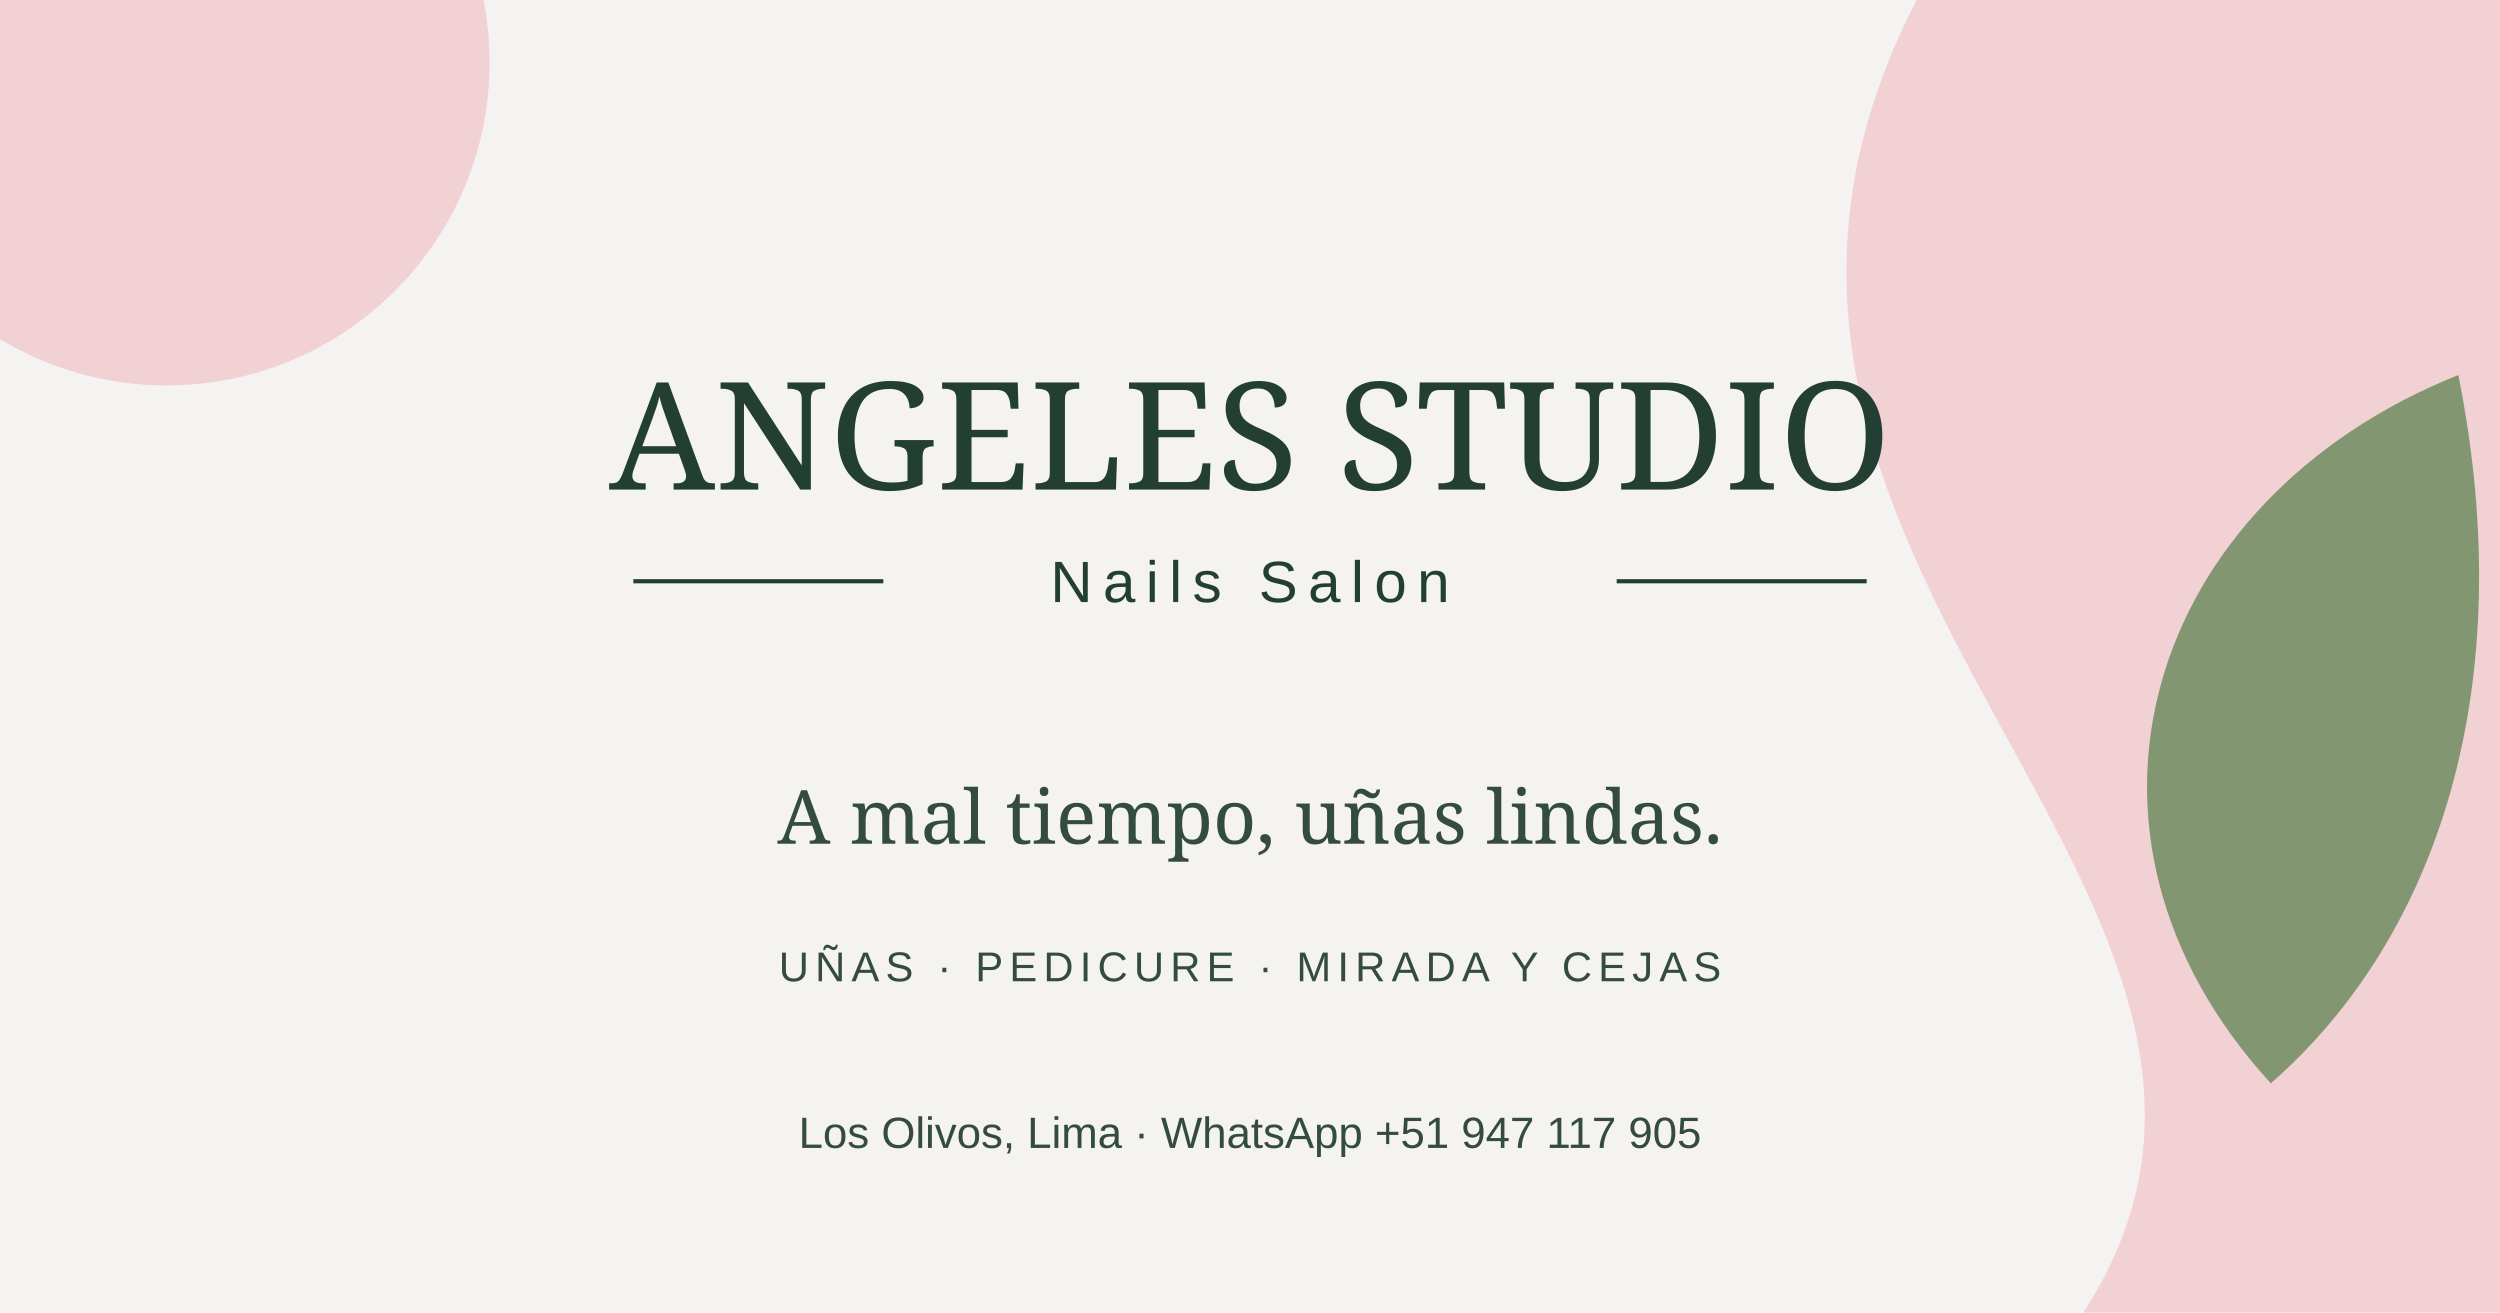
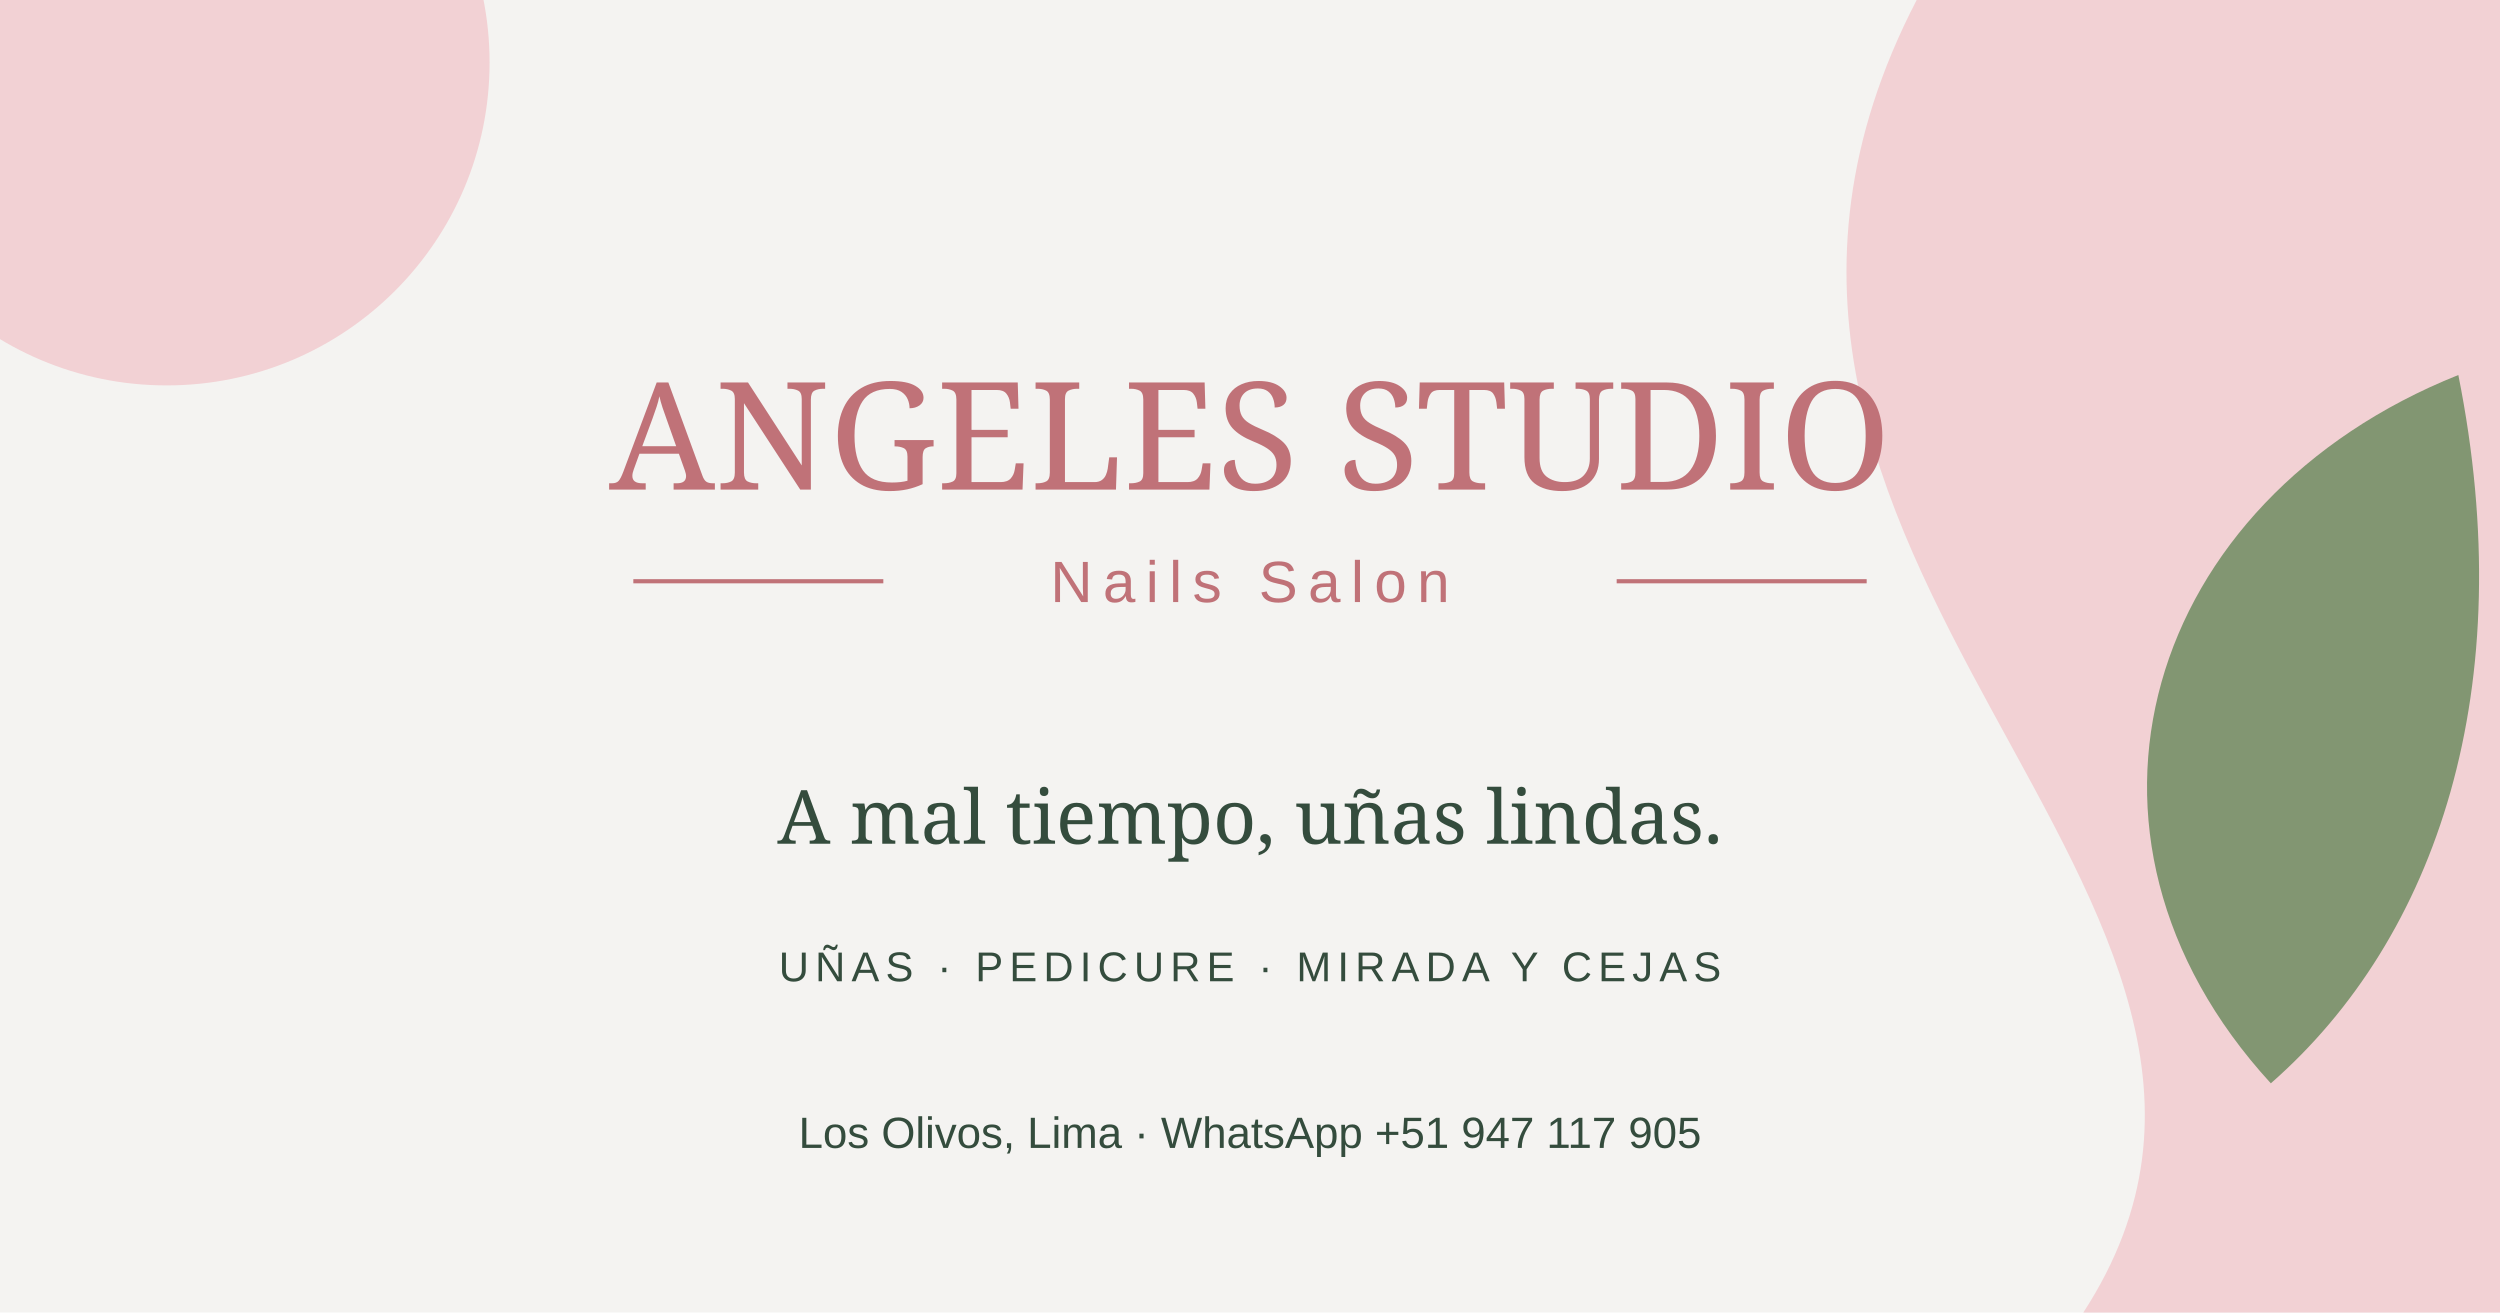
<svg xmlns="http://www.w3.org/2000/svg" width="1200" height="630" viewBox="0 0 1200 630">
  <rect width="1200" height="630" fill="#F4F3F1" />
  <path d="M920 0H1200V630H1000C1130 430 780 270 920 0Z" fill="#F2D1D4" />
  <circle cx="80" cy="30" r="155" fill="#F2D1D4" />
  <path d="M1090 520C980 400 1030 240 1180 180C1210 330 1170 450 1090 520Z" fill="#829672" />
-   <text x="600" y="235" fill="#233F33" font-family="Georgia,serif" font-size="72" text-anchor="middle">ANGELES STUDIO</text>
-   <path d="M304 279H424M776 279H896" stroke="#233F33" stroke-width="2" />
-   <text x="600" y="289" fill="#233F33" font-family="Arial,sans-serif" font-size="28" letter-spacing="5" text-anchor="middle">Nails Salon</text>
+   <text x="600" y="235" fill="#C07278" font-family="Georgia,serif" font-size="72" text-anchor="middle">ANGELES STUDIO</text>
+   <path d="M304 279H424M776 279H896" stroke="#C07278" stroke-width="2" />
+   <text x="600" y="289" fill="#C07278" font-family="Arial,sans-serif" font-size="28" letter-spacing="5" text-anchor="middle">Nails Salon</text>
  <text x="600" y="405" fill="#344C3D" font-family="Georgia,serif" font-size="36" text-anchor="middle">A mal tiempo, uñas lindas.</text>
  <text x="600" y="471" fill="#344C3D" font-family="Arial,sans-serif" font-size="20" letter-spacing="3" text-anchor="middle">UÑAS · PEDICURE · MIRADA Y CEJAS</text>
  <text x="600" y="551" fill="#344C3D" font-family="Arial,sans-serif" font-size="21" text-anchor="middle">Los Olivos, Lima  ·  WhatsApp +51 947 117 905</text>
</svg>
